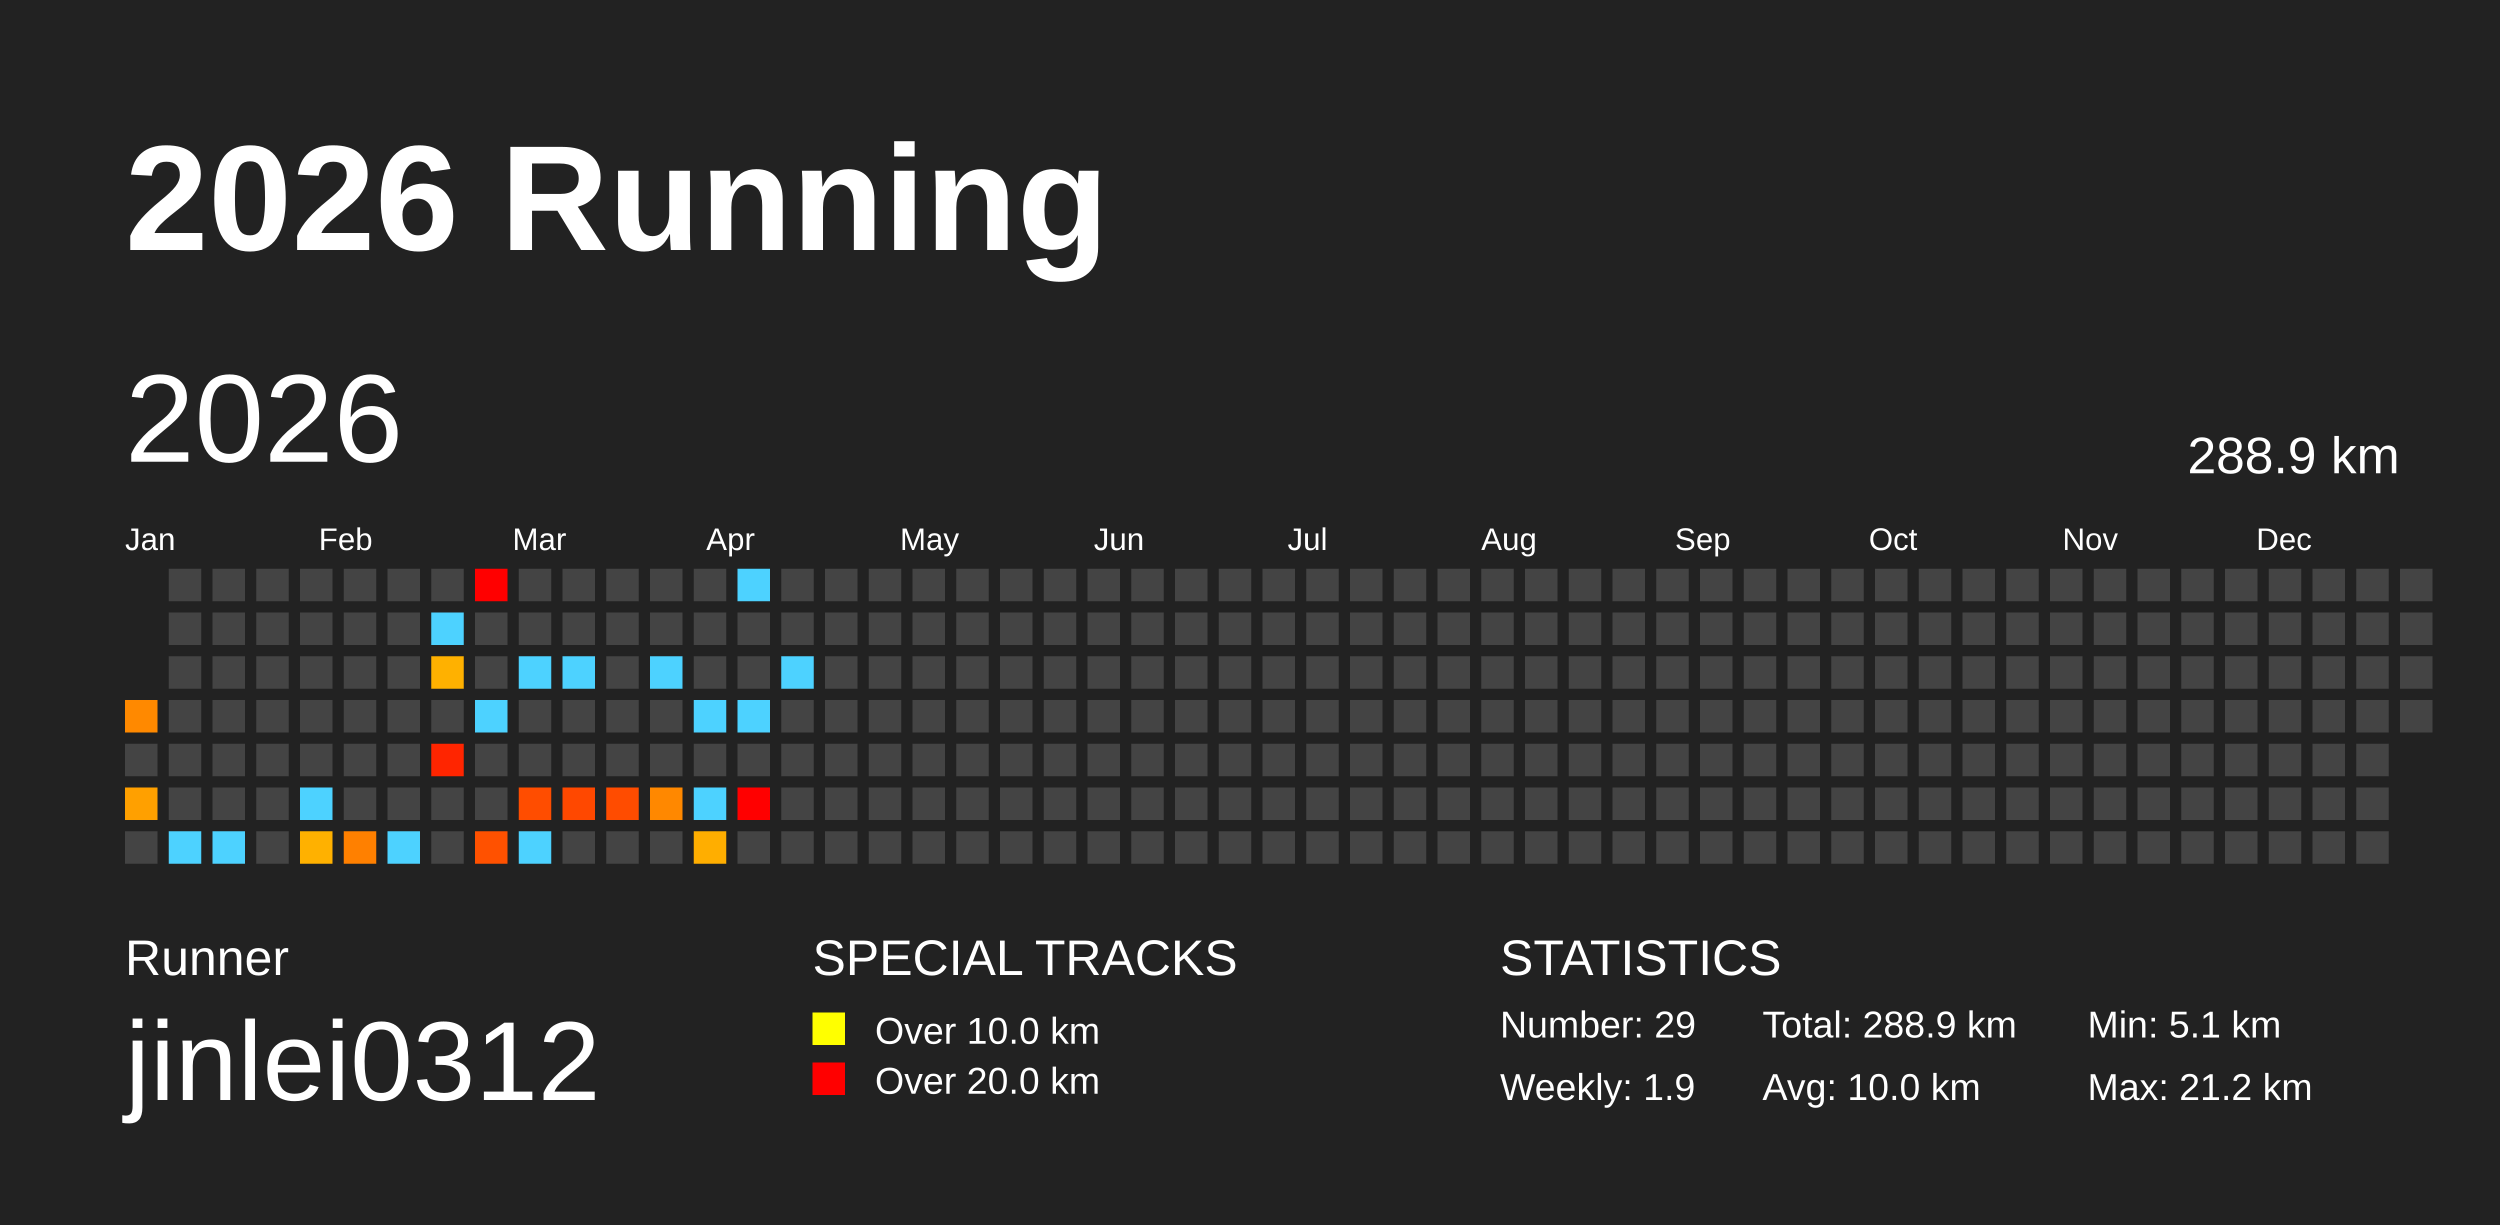
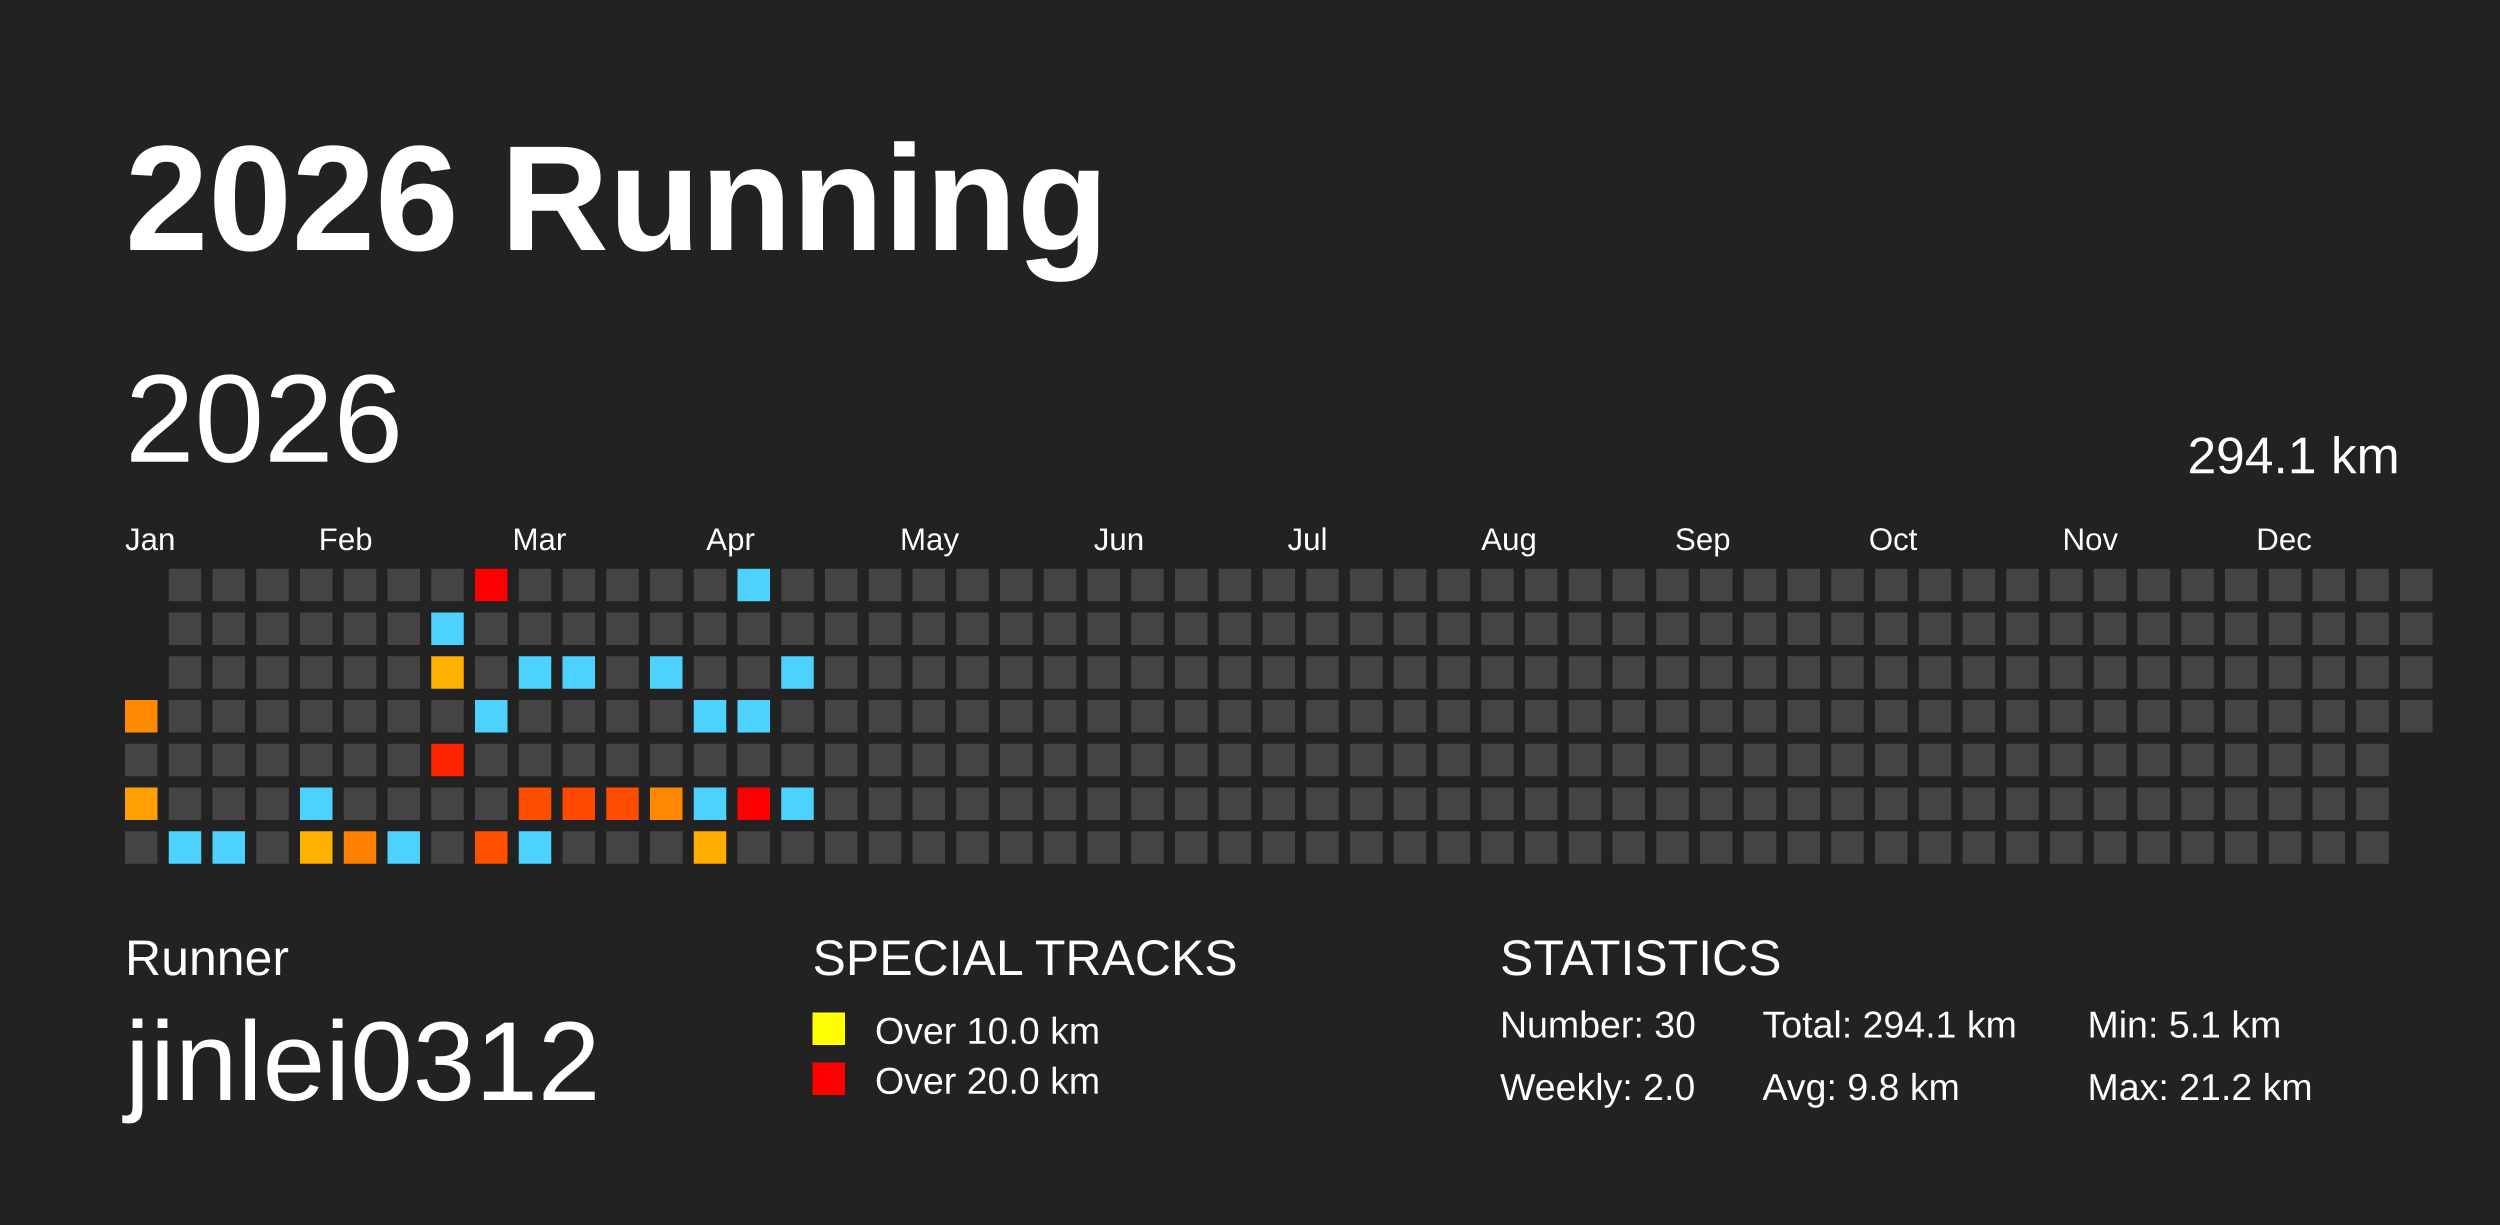
<svg xmlns="http://www.w3.org/2000/svg" baseProfile="full" height="98mm" version="1.1" viewBox="0,0,200,98" width="200mm">
  <defs />
  <rect fill="#222222" height="98" width="200" x="0" y="0" />
  <text fill="#FFFFFF" style="font-size:12px; font-family:Arial; font-weight:bold;" x="10" y="20">2026 Running</text>
  <text fill="#FFFFFF" style="font-size:4px; font-family:Arial" x="10" y="78">Runner</text>
  <text fill="#FFFFFF" style="font-size:9px; font-family:Arial" x="10" y="88">jinlei0312</text>
  <text fill="#FFFFFF" style="font-size:4px; font-family:Arial" x="65" y="78">SPECIAL TRACKS</text>
  <rect fill="yellow" height="2.6" width="2.6" x="65" y="81" />
  <text fill="#FFFFFF" style="font-size:3px; font-family:Arial" x="70" y="83.5">Over 10.0 km</text>
  <rect fill="red" height="2.6" width="2.6" x="65" y="85" />
  <text fill="#FFFFFF" style="font-size:3px; font-family:Arial" x="70" y="87.5">Over 20.0 km</text>
  <text fill="#FFFFFF" style="font-size:4px; font-family:Arial" x="120" y="78">STATISTICS</text>
-   <text fill="#FFFFFF" style="font-size:3px; font-family:Arial" x="120" y="83">Number: 29</text>
-   <text fill="#FFFFFF" style="font-size:3px; font-family:Arial" x="120" y="88">Weekly: 1.9</text>
-   <text fill="#FFFFFF" style="font-size:3px; font-family:Arial" x="141" y="83">Total: 288.9 km</text>
-   <text fill="#FFFFFF" style="font-size:3px; font-family:Arial" x="141" y="88">Avg: 10.0 km</text>
+   <text fill="#FFFFFF" style="font-size:3px; font-family:Arial" x="120" y="83">Number: 30</text>
+   <text fill="#FFFFFF" style="font-size:3px; font-family:Arial" x="120" y="88">Weekly: 2.0</text>
+   <text fill="#FFFFFF" style="font-size:3px; font-family:Arial" x="141" y="83">Total: 294.1 km</text>
+   <text fill="#FFFFFF" style="font-size:3px; font-family:Arial" x="141" y="88">Avg: 9.8 km</text>
  <text fill="#FFFFFF" style="font-size:3px; font-family:Arial" x="167" y="83">Min: 5.1 km</text>
  <text fill="#FFFFFF" style="font-size:3px; font-family:Arial" x="167" y="88">Max: 21.2 km</text>
  <text dominant-baseline="hanging" fill="#FFFFFF" style="font-size:10.0px; font-family:Arial;" x="10" y="30">2026</text>
-   <text dominant-baseline="hanging" fill="#FFFFFF" style="font-size:4.125px; font-family:Arial;" x="175" y="35">288.9 km</text>
+   <text dominant-baseline="hanging" fill="#FFFFFF" style="font-size:4.125px; font-family:Arial;" x="175" y="35">294.1 km</text>
  <text fill="#FFFFFF" style="font-size:2.5px; font-family:Arial" x="10.0" y="44">Jan</text>
  <text fill="#FFFFFF" style="font-size:2.5px; font-family:Arial" x="25.5" y="44">Feb</text>
  <text fill="#FFFFFF" style="font-size:2.5px; font-family:Arial" x="41.0" y="44">Mar</text>
  <text fill="#FFFFFF" style="font-size:2.5px; font-family:Arial" x="56.5" y="44">Apr</text>
  <text fill="#FFFFFF" style="font-size:2.5px; font-family:Arial" x="72.0" y="44">May</text>
  <text fill="#FFFFFF" style="font-size:2.5px; font-family:Arial" x="87.5" y="44">Jun</text>
  <text fill="#FFFFFF" style="font-size:2.5px; font-family:Arial" x="103.0" y="44">Jul</text>
  <text fill="#FFFFFF" style="font-size:2.5px; font-family:Arial" x="118.5" y="44">Aug</text>
  <text fill="#FFFFFF" style="font-size:2.5px; font-family:Arial" x="134.0" y="44">Sep</text>
  <text fill="#FFFFFF" style="font-size:2.5px; font-family:Arial" x="149.5" y="44">Oct</text>
  <text fill="#FFFFFF" style="font-size:2.5px; font-family:Arial" x="165.0" y="44">Nov</text>
  <text fill="#FFFFFF" style="font-size:2.5px; font-family:Arial" x="180.5" y="44">Dec</text>
  <rect fill="#ff8900" height="2.6" width="2.6" x="10.0" y="56.0" />
  <rect fill="#444444" height="2.6" width="2.6" x="10.0" y="59.5" />
  <rect fill="#ffa000" height="2.6" width="2.6" x="10.0" y="63.0" />
  <rect fill="#444444" height="2.6" width="2.6" x="10.0" y="66.5" />
  <rect fill="#444444" height="2.6" width="2.6" x="13.5" y="45.5" />
  <rect fill="#444444" height="2.6" width="2.6" x="13.5" y="49.0" />
  <rect fill="#444444" height="2.6" width="2.6" x="13.5" y="52.5" />
  <rect fill="#444444" height="2.6" width="2.6" x="13.5" y="56.0" />
  <rect fill="#444444" height="2.6" width="2.6" x="13.5" y="59.5" />
  <rect fill="#444444" height="2.6" width="2.6" x="13.5" y="63.0" />
  <rect fill="#4dd2ff" height="2.6" width="2.6" x="13.5" y="66.5" />
  <rect fill="#444444" height="2.6" width="2.6" x="17.0" y="45.5" />
  <rect fill="#444444" height="2.6" width="2.6" x="17.0" y="49.0" />
  <rect fill="#444444" height="2.6" width="2.6" x="17.0" y="52.5" />
  <rect fill="#444444" height="2.6" width="2.6" x="17.0" y="56.0" />
  <rect fill="#444444" height="2.6" width="2.6" x="17.0" y="59.5" />
  <rect fill="#444444" height="2.6" width="2.6" x="17.0" y="63.0" />
  <rect fill="#4dd2ff" height="2.6" width="2.6" x="17.0" y="66.5" />
  <rect fill="#444444" height="2.6" width="2.6" x="20.5" y="45.5" />
  <rect fill="#444444" height="2.6" width="2.6" x="20.5" y="49.0" />
  <rect fill="#444444" height="2.6" width="2.6" x="20.5" y="52.5" />
  <rect fill="#444444" height="2.6" width="2.6" x="20.5" y="56.0" />
  <rect fill="#444444" height="2.6" width="2.6" x="20.5" y="59.5" />
  <rect fill="#444444" height="2.6" width="2.6" x="20.5" y="63.0" />
  <rect fill="#444444" height="2.6" width="2.6" x="20.5" y="66.5" />
  <rect fill="#444444" height="2.6" width="2.6" x="24.0" y="45.5" />
  <rect fill="#444444" height="2.6" width="2.6" x="24.0" y="49.0" />
  <rect fill="#444444" height="2.6" width="2.6" x="24.0" y="52.5" />
  <rect fill="#444444" height="2.6" width="2.6" x="24.0" y="56.0" />
  <rect fill="#444444" height="2.6" width="2.6" x="24.0" y="59.5" />
  <rect fill="#4dd2ff" height="2.6" width="2.6" x="24.0" y="63.0" />
  <rect fill="#ffb100" height="2.6" width="2.6" x="24.0" y="66.5" />
  <rect fill="#444444" height="2.6" width="2.6" x="27.5" y="45.5" />
  <rect fill="#444444" height="2.6" width="2.6" x="27.5" y="49.0" />
  <rect fill="#444444" height="2.6" width="2.6" x="27.5" y="52.5" />
  <rect fill="#444444" height="2.6" width="2.6" x="27.5" y="56.0" />
  <rect fill="#444444" height="2.6" width="2.6" x="27.5" y="59.5" />
  <rect fill="#444444" height="2.6" width="2.6" x="27.5" y="63.0" />
  <rect fill="#ff8000" height="2.6" width="2.6" x="27.5" y="66.5" />
  <rect fill="#444444" height="2.6" width="2.6" x="31.0" y="45.5" />
  <rect fill="#444444" height="2.6" width="2.6" x="31.0" y="49.0" />
  <rect fill="#444444" height="2.6" width="2.6" x="31.0" y="52.5" />
  <rect fill="#444444" height="2.6" width="2.6" x="31.0" y="56.0" />
  <rect fill="#444444" height="2.6" width="2.6" x="31.0" y="59.5" />
  <rect fill="#444444" height="2.6" width="2.6" x="31.0" y="63.0" />
  <rect fill="#4dd2ff" height="2.6" width="2.6" x="31.0" y="66.5" />
  <rect fill="#444444" height="2.6" width="2.6" x="34.5" y="45.5" />
  <rect fill="#4dd2ff" height="2.6" width="2.6" x="34.5" y="49.0" />
  <rect fill="#ffb100" height="2.6" width="2.6" x="34.5" y="52.5" />
  <rect fill="#444444" height="2.6" width="2.6" x="34.5" y="56.0" />
  <rect fill="#ff2500" height="2.6" width="2.6" x="34.5" y="59.5" />
  <rect fill="#444444" height="2.6" width="2.6" x="34.5" y="63.0" />
  <rect fill="#444444" height="2.6" width="2.6" x="34.5" y="66.5" />
  <rect fill="red" height="2.6" width="2.6" x="38.0" y="45.5" />
  <rect fill="#444444" height="2.6" width="2.6" x="38.0" y="49.0" />
  <rect fill="#444444" height="2.6" width="2.6" x="38.0" y="52.5" />
  <rect fill="#4dd2ff" height="2.6" width="2.6" x="38.0" y="56.0" />
  <rect fill="#444444" height="2.6" width="2.6" x="38.0" y="59.5" />
  <rect fill="#444444" height="2.6" width="2.6" x="38.0" y="63.0" />
  <rect fill="#ff5100" height="2.6" width="2.6" x="38.0" y="66.5" />
  <rect fill="#444444" height="2.6" width="2.6" x="41.5" y="45.5" />
  <rect fill="#444444" height="2.6" width="2.6" x="41.5" y="49.0" />
  <rect fill="#4dd2ff" height="2.6" width="2.6" x="41.5" y="52.5" />
  <rect fill="#444444" height="2.6" width="2.6" x="41.5" y="56.0" />
  <rect fill="#444444" height="2.6" width="2.6" x="41.5" y="59.5" />
  <rect fill="#ff4d00" height="2.6" width="2.6" x="41.5" y="63.0" />
  <rect fill="#4dd2ff" height="2.6" width="2.6" x="41.5" y="66.5" />
  <rect fill="#444444" height="2.6" width="2.6" x="45.0" y="45.5" />
  <rect fill="#444444" height="2.6" width="2.6" x="45.0" y="49.0" />
  <rect fill="#4dd2ff" height="2.6" width="2.6" x="45.0" y="52.5" />
  <rect fill="#444444" height="2.6" width="2.6" x="45.0" y="56.0" />
  <rect fill="#444444" height="2.6" width="2.6" x="45.0" y="59.5" />
  <rect fill="#ff4800" height="2.6" width="2.6" x="45.0" y="63.0" />
  <rect fill="#444444" height="2.6" width="2.6" x="45.0" y="66.5" />
  <rect fill="#444444" height="2.6" width="2.6" x="48.5" y="45.5" />
  <rect fill="#444444" height="2.6" width="2.6" x="48.5" y="49.0" />
  <rect fill="#444444" height="2.6" width="2.6" x="48.5" y="52.5" />
  <rect fill="#444444" height="2.6" width="2.6" x="48.5" y="56.0" />
  <rect fill="#444444" height="2.6" width="2.6" x="48.5" y="59.5" />
  <rect fill="#ff4c00" height="2.6" width="2.6" x="48.5" y="63.0" />
  <rect fill="#444444" height="2.6" width="2.6" x="48.5" y="66.5" />
  <rect fill="#444444" height="2.6" width="2.6" x="52.0" y="45.5" />
  <rect fill="#444444" height="2.6" width="2.6" x="52.0" y="49.0" />
  <rect fill="#4dd2ff" height="2.6" width="2.6" x="52.0" y="52.5" />
  <rect fill="#444444" height="2.6" width="2.6" x="52.0" y="56.0" />
  <rect fill="#444444" height="2.6" width="2.6" x="52.0" y="59.5" />
  <rect fill="#ff8800" height="2.6" width="2.6" x="52.0" y="63.0" />
  <rect fill="#444444" height="2.6" width="2.6" x="52.0" y="66.5" />
  <rect fill="#444444" height="2.6" width="2.6" x="55.5" y="45.5" />
  <rect fill="#444444" height="2.6" width="2.6" x="55.5" y="49.0" />
  <rect fill="#444444" height="2.6" width="2.6" x="55.5" y="52.5" />
  <rect fill="#4dd2ff" height="2.6" width="2.6" x="55.5" y="56.0" />
  <rect fill="#444444" height="2.6" width="2.6" x="55.5" y="59.5" />
  <rect fill="#4dd2ff" height="2.6" width="2.6" x="55.5" y="63.0" />
  <rect fill="#ffae00" height="2.6" width="2.6" x="55.5" y="66.5" />
  <rect fill="#4dd2ff" height="2.6" width="2.6" x="59.0" y="45.5" />
  <rect fill="#444444" height="2.6" width="2.6" x="59.0" y="49.0" />
  <rect fill="#444444" height="2.6" width="2.6" x="59.0" y="52.5" />
  <rect fill="#4dd2ff" height="2.6" width="2.6" x="59.0" y="56.0" />
  <rect fill="#444444" height="2.6" width="2.6" x="59.0" y="59.5" />
  <rect fill="red" height="2.6" width="2.6" x="59.0" y="63.0" />
  <rect fill="#444444" height="2.6" width="2.6" x="59.0" y="66.5" />
  <rect fill="#444444" height="2.6" width="2.6" x="62.5" y="45.5" />
  <rect fill="#444444" height="2.6" width="2.6" x="62.5" y="49.0" />
  <rect fill="#4dd2ff" height="2.6" width="2.6" x="62.5" y="52.5" />
  <rect fill="#444444" height="2.6" width="2.6" x="62.5" y="56.0" />
  <rect fill="#444444" height="2.6" width="2.6" x="62.5" y="59.5" />
-   <rect fill="#444444" height="2.6" width="2.6" x="62.5" y="63.0" />
+   <rect fill="#4dd2ff" height="2.6" width="2.6" x="62.5" y="63.0" />
  <rect fill="#444444" height="2.6" width="2.6" x="62.5" y="66.5" />
  <rect fill="#444444" height="2.6" width="2.6" x="66.0" y="45.5" />
  <rect fill="#444444" height="2.6" width="2.6" x="66.0" y="49.0" />
  <rect fill="#444444" height="2.6" width="2.6" x="66.0" y="52.5" />
  <rect fill="#444444" height="2.6" width="2.6" x="66.0" y="56.0" />
  <rect fill="#444444" height="2.6" width="2.6" x="66.0" y="59.5" />
  <rect fill="#444444" height="2.6" width="2.6" x="66.0" y="63.0" />
  <rect fill="#444444" height="2.6" width="2.6" x="66.0" y="66.5" />
  <rect fill="#444444" height="2.6" width="2.6" x="69.5" y="45.5" />
  <rect fill="#444444" height="2.6" width="2.6" x="69.5" y="49.0" />
  <rect fill="#444444" height="2.6" width="2.6" x="69.5" y="52.5" />
  <rect fill="#444444" height="2.6" width="2.6" x="69.5" y="56.0" />
  <rect fill="#444444" height="2.6" width="2.6" x="69.5" y="59.5" />
  <rect fill="#444444" height="2.6" width="2.6" x="69.5" y="63.0" />
  <rect fill="#444444" height="2.6" width="2.6" x="69.5" y="66.5" />
  <rect fill="#444444" height="2.6" width="2.6" x="73.0" y="45.5" />
  <rect fill="#444444" height="2.6" width="2.6" x="73.0" y="49.0" />
  <rect fill="#444444" height="2.6" width="2.6" x="73.0" y="52.5" />
  <rect fill="#444444" height="2.6" width="2.6" x="73.0" y="56.0" />
  <rect fill="#444444" height="2.6" width="2.6" x="73.0" y="59.5" />
  <rect fill="#444444" height="2.6" width="2.6" x="73.0" y="63.0" />
  <rect fill="#444444" height="2.6" width="2.6" x="73.0" y="66.5" />
  <rect fill="#444444" height="2.6" width="2.6" x="76.5" y="45.5" />
  <rect fill="#444444" height="2.6" width="2.6" x="76.5" y="49.0" />
  <rect fill="#444444" height="2.6" width="2.6" x="76.5" y="52.5" />
  <rect fill="#444444" height="2.6" width="2.6" x="76.5" y="56.0" />
  <rect fill="#444444" height="2.6" width="2.6" x="76.5" y="59.5" />
  <rect fill="#444444" height="2.6" width="2.6" x="76.5" y="63.0" />
  <rect fill="#444444" height="2.6" width="2.6" x="76.5" y="66.5" />
  <rect fill="#444444" height="2.6" width="2.6" x="80.0" y="45.5" />
  <rect fill="#444444" height="2.6" width="2.6" x="80.0" y="49.0" />
  <rect fill="#444444" height="2.6" width="2.6" x="80.0" y="52.5" />
  <rect fill="#444444" height="2.6" width="2.6" x="80.0" y="56.0" />
  <rect fill="#444444" height="2.6" width="2.6" x="80.0" y="59.5" />
  <rect fill="#444444" height="2.6" width="2.6" x="80.0" y="63.0" />
  <rect fill="#444444" height="2.6" width="2.6" x="80.0" y="66.5" />
  <rect fill="#444444" height="2.6" width="2.6" x="83.5" y="45.5" />
  <rect fill="#444444" height="2.6" width="2.6" x="83.5" y="49.0" />
  <rect fill="#444444" height="2.6" width="2.6" x="83.5" y="52.5" />
  <rect fill="#444444" height="2.6" width="2.6" x="83.5" y="56.0" />
  <rect fill="#444444" height="2.6" width="2.6" x="83.5" y="59.5" />
  <rect fill="#444444" height="2.6" width="2.6" x="83.5" y="63.0" />
  <rect fill="#444444" height="2.6" width="2.6" x="83.5" y="66.5" />
  <rect fill="#444444" height="2.6" width="2.6" x="87.0" y="45.5" />
  <rect fill="#444444" height="2.6" width="2.6" x="87.0" y="49.0" />
  <rect fill="#444444" height="2.6" width="2.6" x="87.0" y="52.5" />
  <rect fill="#444444" height="2.6" width="2.6" x="87.0" y="56.0" />
  <rect fill="#444444" height="2.6" width="2.6" x="87.0" y="59.5" />
  <rect fill="#444444" height="2.6" width="2.6" x="87.0" y="63.0" />
  <rect fill="#444444" height="2.6" width="2.6" x="87.0" y="66.5" />
  <rect fill="#444444" height="2.6" width="2.6" x="90.5" y="45.5" />
  <rect fill="#444444" height="2.6" width="2.6" x="90.5" y="49.0" />
  <rect fill="#444444" height="2.6" width="2.6" x="90.5" y="52.5" />
  <rect fill="#444444" height="2.6" width="2.6" x="90.5" y="56.0" />
  <rect fill="#444444" height="2.6" width="2.6" x="90.5" y="59.5" />
  <rect fill="#444444" height="2.6" width="2.6" x="90.5" y="63.0" />
  <rect fill="#444444" height="2.6" width="2.6" x="90.5" y="66.5" />
  <rect fill="#444444" height="2.6" width="2.6" x="94.0" y="45.5" />
  <rect fill="#444444" height="2.6" width="2.6" x="94.0" y="49.0" />
  <rect fill="#444444" height="2.6" width="2.6" x="94.0" y="52.5" />
  <rect fill="#444444" height="2.6" width="2.6" x="94.0" y="56.0" />
  <rect fill="#444444" height="2.6" width="2.6" x="94.0" y="59.5" />
  <rect fill="#444444" height="2.6" width="2.6" x="94.0" y="63.0" />
  <rect fill="#444444" height="2.6" width="2.6" x="94.0" y="66.5" />
  <rect fill="#444444" height="2.6" width="2.6" x="97.5" y="45.5" />
  <rect fill="#444444" height="2.6" width="2.6" x="97.5" y="49.0" />
  <rect fill="#444444" height="2.6" width="2.6" x="97.5" y="52.5" />
  <rect fill="#444444" height="2.6" width="2.6" x="97.5" y="56.0" />
  <rect fill="#444444" height="2.6" width="2.6" x="97.5" y="59.5" />
  <rect fill="#444444" height="2.6" width="2.6" x="97.5" y="63.0" />
  <rect fill="#444444" height="2.6" width="2.6" x="97.5" y="66.5" />
  <rect fill="#444444" height="2.6" width="2.6" x="101.0" y="45.5" />
  <rect fill="#444444" height="2.6" width="2.6" x="101.0" y="49.0" />
  <rect fill="#444444" height="2.6" width="2.6" x="101.0" y="52.5" />
  <rect fill="#444444" height="2.6" width="2.6" x="101.0" y="56.0" />
  <rect fill="#444444" height="2.6" width="2.6" x="101.0" y="59.5" />
  <rect fill="#444444" height="2.6" width="2.6" x="101.0" y="63.0" />
  <rect fill="#444444" height="2.6" width="2.6" x="101.0" y="66.5" />
  <rect fill="#444444" height="2.6" width="2.6" x="104.5" y="45.5" />
  <rect fill="#444444" height="2.6" width="2.6" x="104.5" y="49.0" />
  <rect fill="#444444" height="2.6" width="2.6" x="104.5" y="52.5" />
  <rect fill="#444444" height="2.6" width="2.6" x="104.5" y="56.0" />
  <rect fill="#444444" height="2.6" width="2.6" x="104.5" y="59.5" />
  <rect fill="#444444" height="2.6" width="2.6" x="104.5" y="63.0" />
  <rect fill="#444444" height="2.6" width="2.6" x="104.5" y="66.5" />
  <rect fill="#444444" height="2.6" width="2.6" x="108.0" y="45.5" />
  <rect fill="#444444" height="2.6" width="2.6" x="108.0" y="49.0" />
  <rect fill="#444444" height="2.6" width="2.6" x="108.0" y="52.5" />
  <rect fill="#444444" height="2.6" width="2.6" x="108.0" y="56.0" />
  <rect fill="#444444" height="2.6" width="2.6" x="108.0" y="59.5" />
  <rect fill="#444444" height="2.6" width="2.6" x="108.0" y="63.0" />
  <rect fill="#444444" height="2.6" width="2.6" x="108.0" y="66.5" />
  <rect fill="#444444" height="2.6" width="2.6" x="111.5" y="45.5" />
  <rect fill="#444444" height="2.6" width="2.6" x="111.5" y="49.0" />
  <rect fill="#444444" height="2.6" width="2.6" x="111.5" y="52.5" />
  <rect fill="#444444" height="2.6" width="2.6" x="111.5" y="56.0" />
  <rect fill="#444444" height="2.6" width="2.6" x="111.5" y="59.5" />
  <rect fill="#444444" height="2.6" width="2.6" x="111.5" y="63.0" />
  <rect fill="#444444" height="2.6" width="2.6" x="111.5" y="66.5" />
  <rect fill="#444444" height="2.6" width="2.6" x="115.0" y="45.5" />
  <rect fill="#444444" height="2.6" width="2.6" x="115.0" y="49.0" />
  <rect fill="#444444" height="2.6" width="2.6" x="115.0" y="52.5" />
  <rect fill="#444444" height="2.6" width="2.6" x="115.0" y="56.0" />
  <rect fill="#444444" height="2.6" width="2.6" x="115.0" y="59.5" />
  <rect fill="#444444" height="2.6" width="2.6" x="115.0" y="63.0" />
  <rect fill="#444444" height="2.6" width="2.6" x="115.0" y="66.5" />
  <rect fill="#444444" height="2.6" width="2.6" x="118.5" y="45.5" />
  <rect fill="#444444" height="2.6" width="2.6" x="118.5" y="49.0" />
  <rect fill="#444444" height="2.6" width="2.6" x="118.5" y="52.5" />
  <rect fill="#444444" height="2.6" width="2.6" x="118.5" y="56.0" />
  <rect fill="#444444" height="2.6" width="2.6" x="118.5" y="59.5" />
  <rect fill="#444444" height="2.6" width="2.6" x="118.5" y="63.0" />
  <rect fill="#444444" height="2.6" width="2.6" x="118.5" y="66.5" />
  <rect fill="#444444" height="2.6" width="2.6" x="122.0" y="45.5" />
  <rect fill="#444444" height="2.6" width="2.6" x="122.0" y="49.0" />
  <rect fill="#444444" height="2.6" width="2.6" x="122.0" y="52.5" />
  <rect fill="#444444" height="2.6" width="2.6" x="122.0" y="56.0" />
  <rect fill="#444444" height="2.6" width="2.6" x="122.0" y="59.5" />
  <rect fill="#444444" height="2.6" width="2.6" x="122.0" y="63.0" />
  <rect fill="#444444" height="2.6" width="2.6" x="122.0" y="66.5" />
  <rect fill="#444444" height="2.6" width="2.6" x="125.5" y="45.5" />
  <rect fill="#444444" height="2.6" width="2.6" x="125.5" y="49.0" />
  <rect fill="#444444" height="2.6" width="2.6" x="125.5" y="52.5" />
  <rect fill="#444444" height="2.6" width="2.6" x="125.5" y="56.0" />
  <rect fill="#444444" height="2.6" width="2.6" x="125.5" y="59.5" />
  <rect fill="#444444" height="2.6" width="2.6" x="125.5" y="63.0" />
  <rect fill="#444444" height="2.6" width="2.6" x="125.5" y="66.5" />
  <rect fill="#444444" height="2.6" width="2.6" x="129.0" y="45.5" />
  <rect fill="#444444" height="2.6" width="2.6" x="129.0" y="49.0" />
  <rect fill="#444444" height="2.6" width="2.6" x="129.0" y="52.5" />
  <rect fill="#444444" height="2.6" width="2.6" x="129.0" y="56.0" />
  <rect fill="#444444" height="2.6" width="2.6" x="129.0" y="59.5" />
  <rect fill="#444444" height="2.6" width="2.6" x="129.0" y="63.0" />
  <rect fill="#444444" height="2.6" width="2.6" x="129.0" y="66.5" />
  <rect fill="#444444" height="2.6" width="2.6" x="132.5" y="45.5" />
  <rect fill="#444444" height="2.6" width="2.6" x="132.5" y="49.0" />
  <rect fill="#444444" height="2.6" width="2.6" x="132.5" y="52.5" />
  <rect fill="#444444" height="2.6" width="2.6" x="132.5" y="56.0" />
  <rect fill="#444444" height="2.6" width="2.6" x="132.5" y="59.5" />
  <rect fill="#444444" height="2.6" width="2.6" x="132.5" y="63.0" />
  <rect fill="#444444" height="2.6" width="2.6" x="132.5" y="66.5" />
  <rect fill="#444444" height="2.6" width="2.6" x="136.0" y="45.5" />
  <rect fill="#444444" height="2.6" width="2.6" x="136.0" y="49.0" />
  <rect fill="#444444" height="2.6" width="2.6" x="136.0" y="52.5" />
  <rect fill="#444444" height="2.6" width="2.6" x="136.0" y="56.0" />
  <rect fill="#444444" height="2.6" width="2.6" x="136.0" y="59.5" />
  <rect fill="#444444" height="2.6" width="2.6" x="136.0" y="63.0" />
  <rect fill="#444444" height="2.6" width="2.6" x="136.0" y="66.5" />
  <rect fill="#444444" height="2.6" width="2.6" x="139.5" y="45.5" />
  <rect fill="#444444" height="2.6" width="2.6" x="139.5" y="49.0" />
  <rect fill="#444444" height="2.6" width="2.6" x="139.5" y="52.5" />
  <rect fill="#444444" height="2.6" width="2.6" x="139.5" y="56.0" />
  <rect fill="#444444" height="2.6" width="2.6" x="139.5" y="59.5" />
  <rect fill="#444444" height="2.6" width="2.6" x="139.5" y="63.0" />
  <rect fill="#444444" height="2.6" width="2.6" x="139.5" y="66.5" />
  <rect fill="#444444" height="2.6" width="2.6" x="143.0" y="45.5" />
  <rect fill="#444444" height="2.6" width="2.6" x="143.0" y="49.0" />
  <rect fill="#444444" height="2.6" width="2.6" x="143.0" y="52.5" />
  <rect fill="#444444" height="2.6" width="2.6" x="143.0" y="56.0" />
  <rect fill="#444444" height="2.6" width="2.6" x="143.0" y="59.5" />
  <rect fill="#444444" height="2.6" width="2.6" x="143.0" y="63.0" />
  <rect fill="#444444" height="2.6" width="2.6" x="143.0" y="66.5" />
  <rect fill="#444444" height="2.6" width="2.6" x="146.5" y="45.5" />
  <rect fill="#444444" height="2.6" width="2.6" x="146.5" y="49.0" />
  <rect fill="#444444" height="2.6" width="2.6" x="146.5" y="52.5" />
  <rect fill="#444444" height="2.6" width="2.6" x="146.5" y="56.0" />
  <rect fill="#444444" height="2.6" width="2.6" x="146.5" y="59.5" />
  <rect fill="#444444" height="2.6" width="2.6" x="146.5" y="63.0" />
  <rect fill="#444444" height="2.6" width="2.6" x="146.5" y="66.5" />
  <rect fill="#444444" height="2.6" width="2.6" x="150.0" y="45.5" />
  <rect fill="#444444" height="2.6" width="2.6" x="150.0" y="49.0" />
  <rect fill="#444444" height="2.6" width="2.6" x="150.0" y="52.5" />
  <rect fill="#444444" height="2.6" width="2.6" x="150.0" y="56.0" />
  <rect fill="#444444" height="2.6" width="2.6" x="150.0" y="59.5" />
  <rect fill="#444444" height="2.6" width="2.6" x="150.0" y="63.0" />
  <rect fill="#444444" height="2.6" width="2.6" x="150.0" y="66.5" />
  <rect fill="#444444" height="2.6" width="2.6" x="153.5" y="45.5" />
  <rect fill="#444444" height="2.6" width="2.6" x="153.5" y="49.0" />
  <rect fill="#444444" height="2.6" width="2.6" x="153.5" y="52.5" />
  <rect fill="#444444" height="2.6" width="2.6" x="153.5" y="56.0" />
  <rect fill="#444444" height="2.6" width="2.6" x="153.5" y="59.5" />
  <rect fill="#444444" height="2.6" width="2.6" x="153.5" y="63.0" />
  <rect fill="#444444" height="2.6" width="2.6" x="153.5" y="66.5" />
  <rect fill="#444444" height="2.6" width="2.6" x="157.0" y="45.5" />
  <rect fill="#444444" height="2.6" width="2.6" x="157.0" y="49.0" />
  <rect fill="#444444" height="2.6" width="2.6" x="157.0" y="52.5" />
  <rect fill="#444444" height="2.6" width="2.6" x="157.0" y="56.0" />
  <rect fill="#444444" height="2.6" width="2.6" x="157.0" y="59.5" />
  <rect fill="#444444" height="2.6" width="2.6" x="157.0" y="63.0" />
  <rect fill="#444444" height="2.6" width="2.6" x="157.0" y="66.5" />
  <rect fill="#444444" height="2.6" width="2.6" x="160.5" y="45.5" />
  <rect fill="#444444" height="2.6" width="2.6" x="160.5" y="49.0" />
  <rect fill="#444444" height="2.6" width="2.6" x="160.5" y="52.5" />
  <rect fill="#444444" height="2.6" width="2.6" x="160.5" y="56.0" />
  <rect fill="#444444" height="2.6" width="2.6" x="160.5" y="59.5" />
  <rect fill="#444444" height="2.6" width="2.6" x="160.5" y="63.0" />
  <rect fill="#444444" height="2.6" width="2.6" x="160.5" y="66.5" />
  <rect fill="#444444" height="2.6" width="2.6" x="164.0" y="45.5" />
  <rect fill="#444444" height="2.6" width="2.6" x="164.0" y="49.0" />
  <rect fill="#444444" height="2.6" width="2.6" x="164.0" y="52.5" />
  <rect fill="#444444" height="2.6" width="2.6" x="164.0" y="56.0" />
  <rect fill="#444444" height="2.6" width="2.6" x="164.0" y="59.5" />
  <rect fill="#444444" height="2.6" width="2.6" x="164.0" y="63.0" />
  <rect fill="#444444" height="2.6" width="2.6" x="164.0" y="66.5" />
  <rect fill="#444444" height="2.6" width="2.6" x="167.5" y="45.5" />
  <rect fill="#444444" height="2.6" width="2.6" x="167.5" y="49.0" />
  <rect fill="#444444" height="2.6" width="2.6" x="167.5" y="52.5" />
  <rect fill="#444444" height="2.6" width="2.6" x="167.5" y="56.0" />
  <rect fill="#444444" height="2.6" width="2.6" x="167.5" y="59.5" />
  <rect fill="#444444" height="2.6" width="2.6" x="167.5" y="63.0" />
  <rect fill="#444444" height="2.6" width="2.6" x="167.5" y="66.5" />
  <rect fill="#444444" height="2.6" width="2.6" x="171.0" y="45.5" />
  <rect fill="#444444" height="2.6" width="2.6" x="171.0" y="49.0" />
  <rect fill="#444444" height="2.6" width="2.6" x="171.0" y="52.5" />
  <rect fill="#444444" height="2.6" width="2.6" x="171.0" y="56.0" />
  <rect fill="#444444" height="2.6" width="2.6" x="171.0" y="59.5" />
  <rect fill="#444444" height="2.6" width="2.6" x="171.0" y="63.0" />
  <rect fill="#444444" height="2.6" width="2.6" x="171.0" y="66.5" />
  <rect fill="#444444" height="2.6" width="2.6" x="174.5" y="45.5" />
  <rect fill="#444444" height="2.6" width="2.6" x="174.5" y="49.0" />
  <rect fill="#444444" height="2.6" width="2.6" x="174.5" y="52.5" />
  <rect fill="#444444" height="2.6" width="2.6" x="174.5" y="56.0" />
  <rect fill="#444444" height="2.6" width="2.6" x="174.5" y="59.5" />
  <rect fill="#444444" height="2.6" width="2.6" x="174.5" y="63.0" />
  <rect fill="#444444" height="2.6" width="2.6" x="174.5" y="66.5" />
  <rect fill="#444444" height="2.6" width="2.6" x="178.0" y="45.5" />
  <rect fill="#444444" height="2.6" width="2.6" x="178.0" y="49.0" />
  <rect fill="#444444" height="2.6" width="2.6" x="178.0" y="52.5" />
  <rect fill="#444444" height="2.6" width="2.6" x="178.0" y="56.0" />
  <rect fill="#444444" height="2.6" width="2.6" x="178.0" y="59.5" />
  <rect fill="#444444" height="2.6" width="2.6" x="178.0" y="63.0" />
  <rect fill="#444444" height="2.6" width="2.6" x="178.0" y="66.5" />
  <rect fill="#444444" height="2.6" width="2.6" x="181.5" y="45.5" />
  <rect fill="#444444" height="2.6" width="2.6" x="181.5" y="49.0" />
  <rect fill="#444444" height="2.6" width="2.6" x="181.5" y="52.5" />
  <rect fill="#444444" height="2.6" width="2.6" x="181.5" y="56.0" />
  <rect fill="#444444" height="2.6" width="2.6" x="181.5" y="59.5" />
  <rect fill="#444444" height="2.6" width="2.6" x="181.5" y="63.0" />
  <rect fill="#444444" height="2.6" width="2.6" x="181.5" y="66.5" />
  <rect fill="#444444" height="2.6" width="2.6" x="185.0" y="45.5" />
  <rect fill="#444444" height="2.6" width="2.6" x="185.0" y="49.0" />
  <rect fill="#444444" height="2.6" width="2.6" x="185.0" y="52.5" />
  <rect fill="#444444" height="2.6" width="2.6" x="185.0" y="56.0" />
  <rect fill="#444444" height="2.6" width="2.6" x="185.0" y="59.5" />
  <rect fill="#444444" height="2.6" width="2.6" x="185.0" y="63.0" />
  <rect fill="#444444" height="2.6" width="2.6" x="185.0" y="66.5" />
  <rect fill="#444444" height="2.6" width="2.6" x="188.5" y="45.5" />
  <rect fill="#444444" height="2.6" width="2.6" x="188.5" y="49.0" />
  <rect fill="#444444" height="2.6" width="2.6" x="188.5" y="52.5" />
  <rect fill="#444444" height="2.6" width="2.6" x="188.5" y="56.0" />
  <rect fill="#444444" height="2.6" width="2.6" x="188.5" y="59.5" />
  <rect fill="#444444" height="2.6" width="2.6" x="188.5" y="63.0" />
  <rect fill="#444444" height="2.6" width="2.6" x="188.5" y="66.5" />
  <rect fill="#444444" height="2.6" width="2.6" x="192.0" y="45.5" />
  <rect fill="#444444" height="2.6" width="2.6" x="192.0" y="49.0" />
  <rect fill="#444444" height="2.6" width="2.6" x="192.0" y="52.5" />
  <rect fill="#444444" height="2.6" width="2.6" x="192.0" y="56.0" />
</svg>
